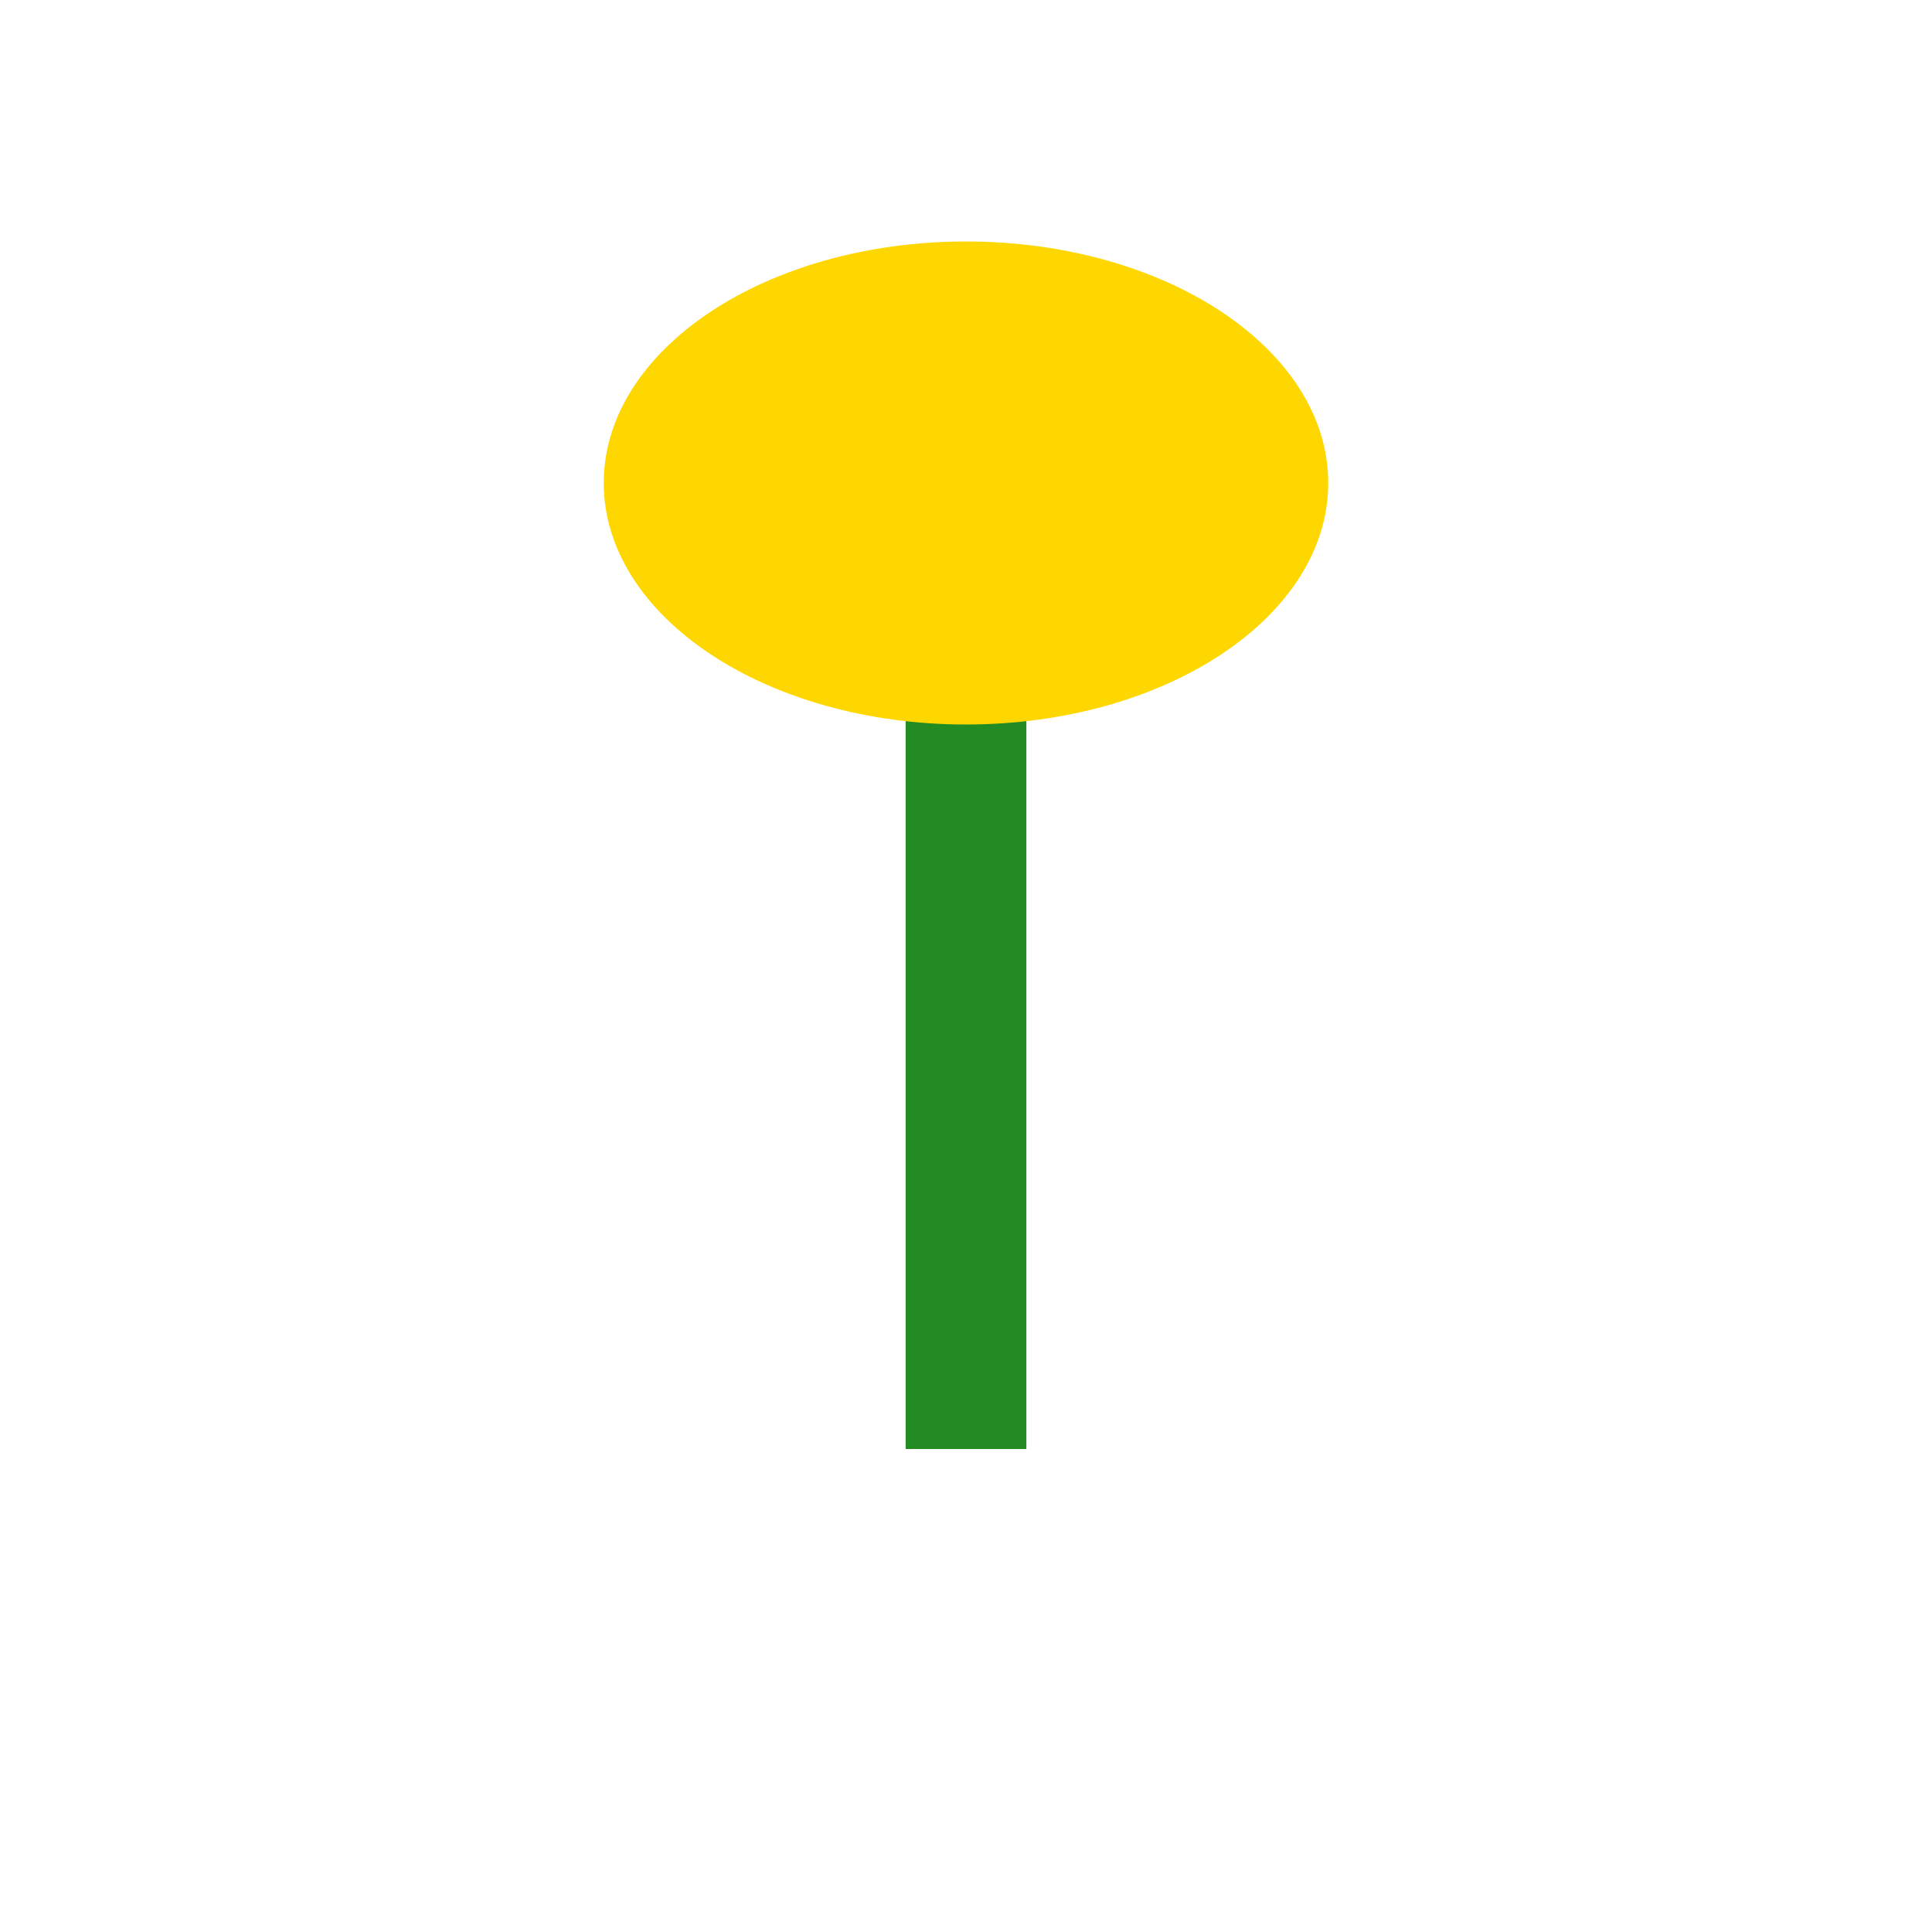
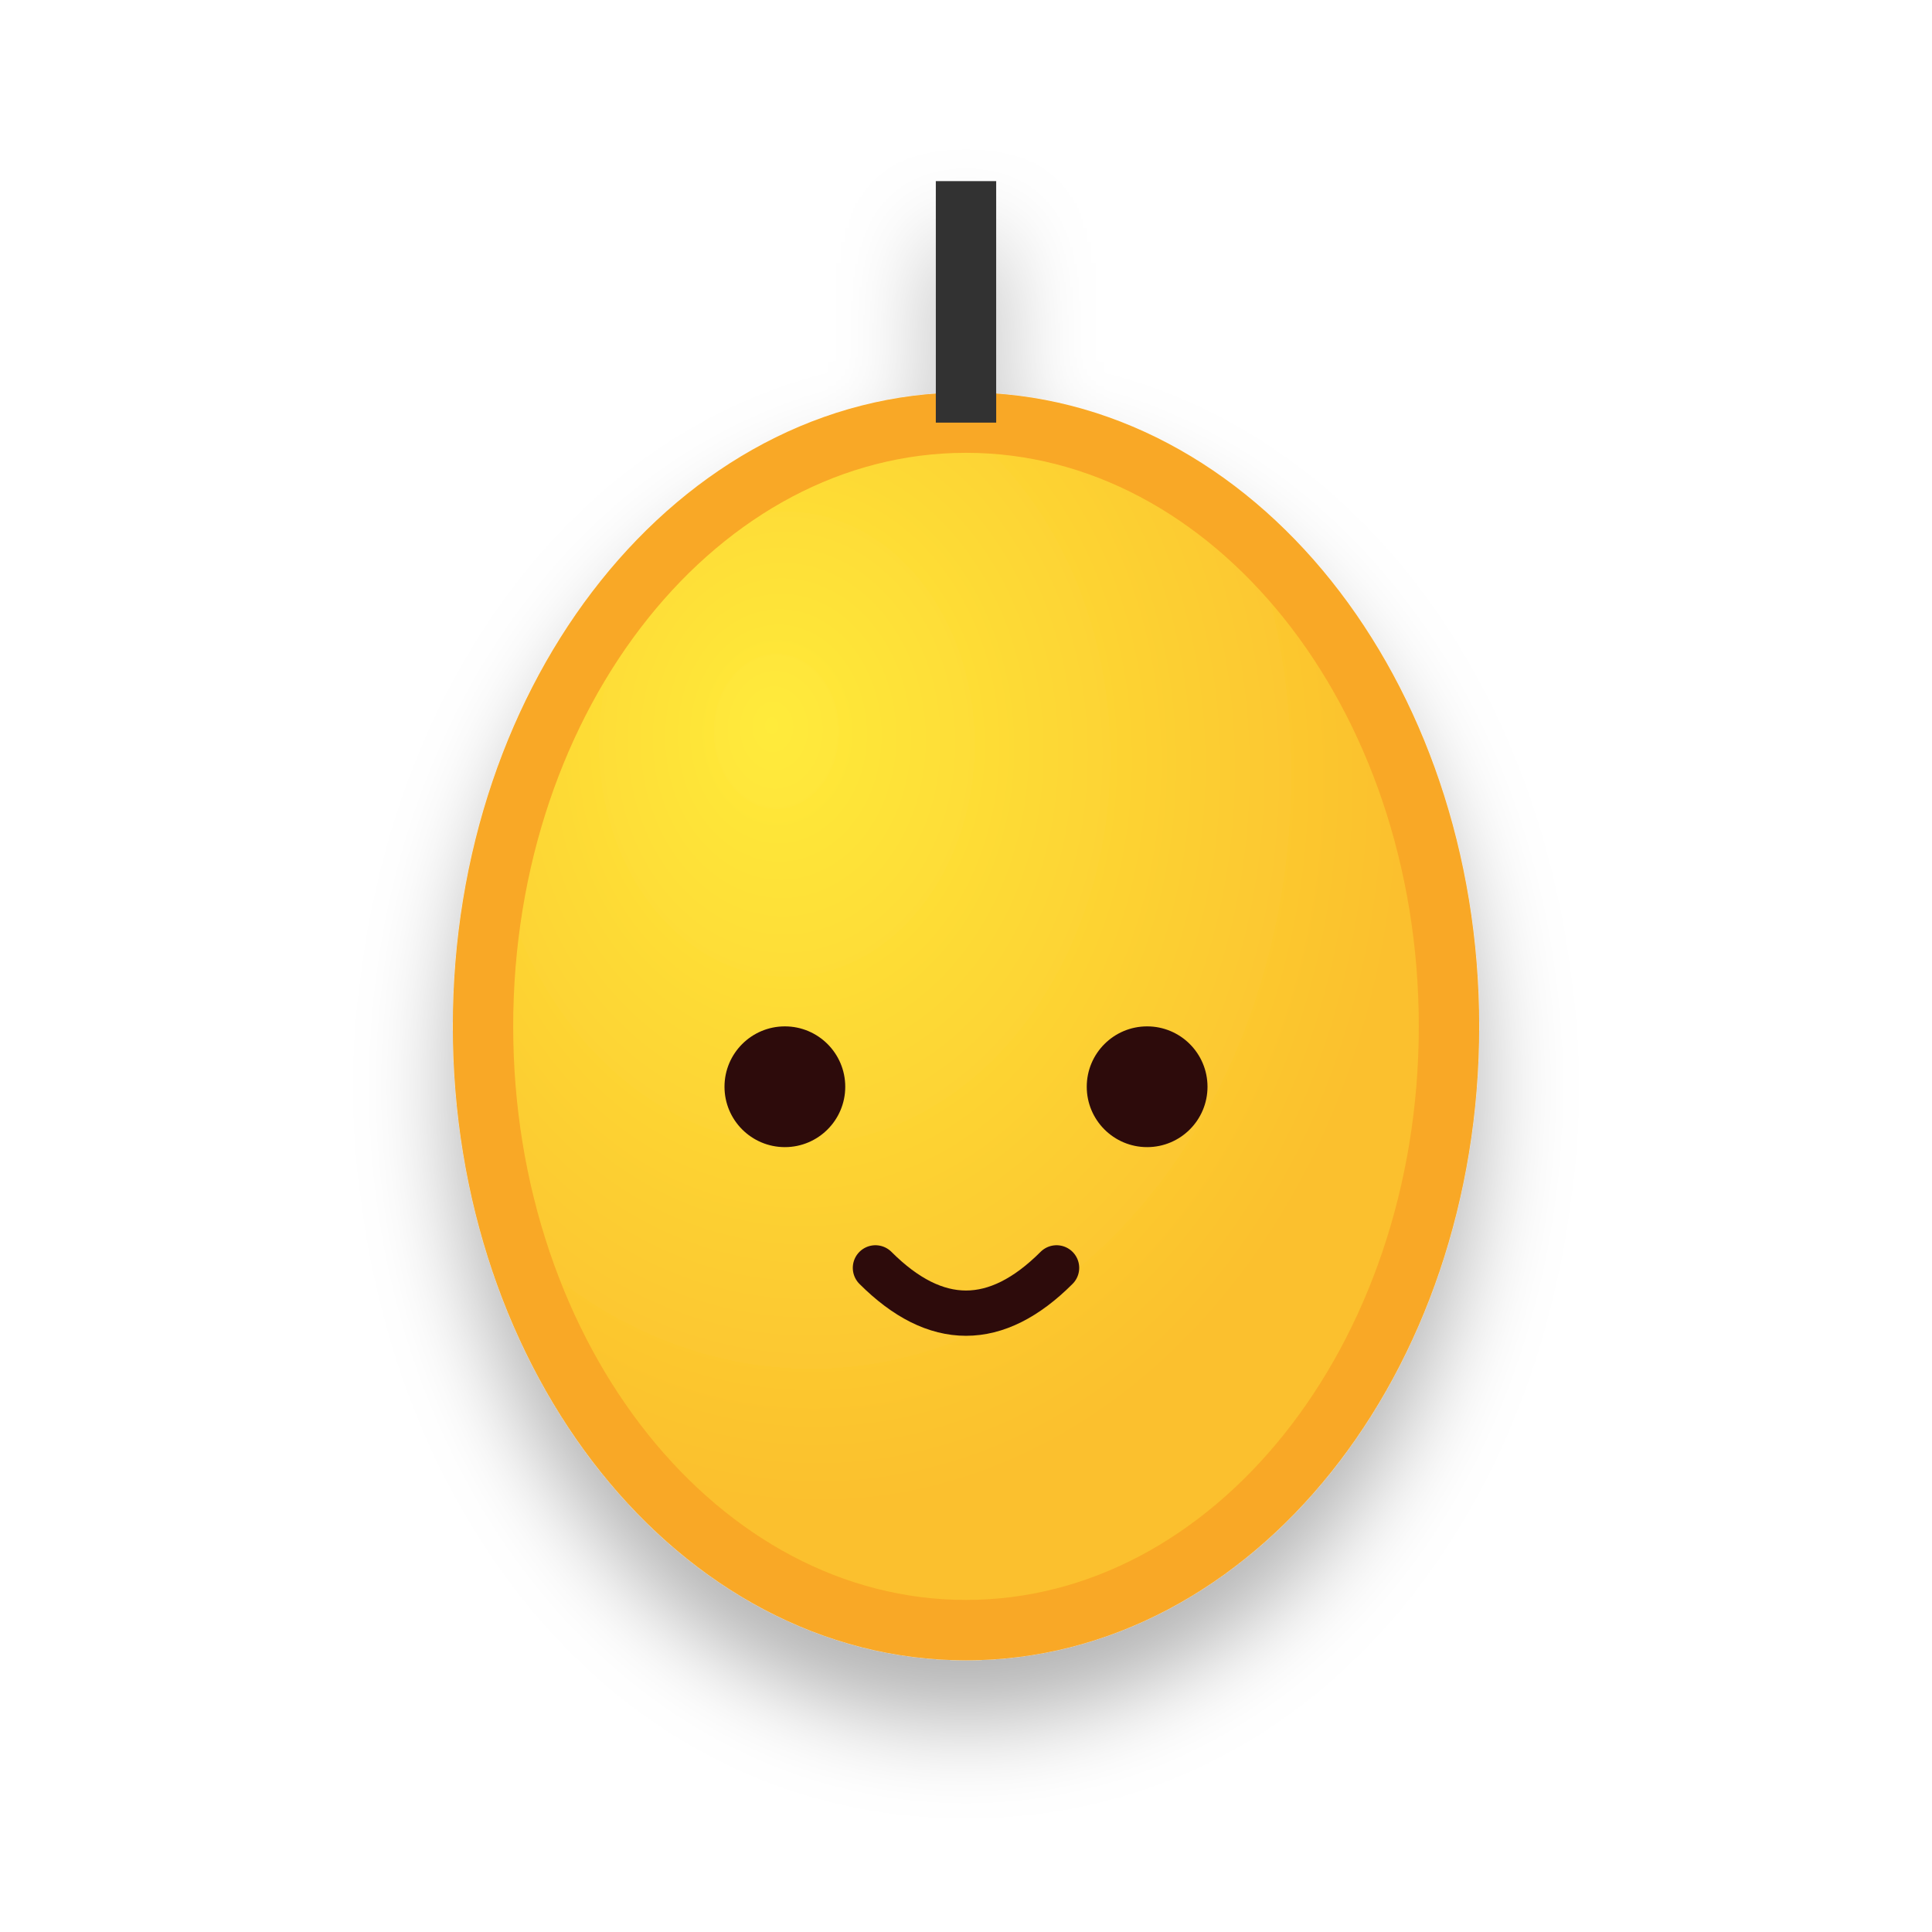
- <svg xmlns="http://www.w3.org/2000/svg" width="32" height="32" viewBox="0 0 32 32">
-   <rect x="15" y="8" width="2" height="16" fill="#228B22" />
-   <ellipse cx="16" cy="8" rx="6" ry="4" fill="#FFD700" />
+ <svg xmlns="http://www.w3.org/2000/svg" width="64" height="64" viewBox="0 0 64 64">
+   <defs>
+     <radialGradient id="grad_corn" cx="35%" cy="30%" r="60%" fx="30%" fy="25%">
+       <stop offset="0%" stop-color="#FFEB3B" />
+       <stop offset="100%" stop-color="#FBC02D" />
+     </radialGradient>
+     <filter id="shadow_corn" x="-20%" y="-20%" width="140%" height="140%">
+       <feDropShadow dx="0" dy="2" stdDeviation="1.5" flood-color="#000000" flood-opacity="0.3" />
+     </filter>
+   </defs>
+   <g filter="url(#shadow_corn)">
+     <ellipse cx="32" cy="34" rx="16" ry="20" fill="url(#grad_corn)" stroke="#F9A825" stroke-width="2" stroke-linecap="round" stroke-linejoin="round" />
+     <path d="M32 14 L32 6" stroke="#333" stroke-width="2" />
+   </g>
+   <g fill="#2D0B0B" transform="translate(0, 2)">
+     <circle cx="26" cy="34" r="2" />
+     <circle cx="38" cy="34" r="2" />
+     <path d="M29 40 Q32 43 35 40" fill="none" stroke="#2D0B0B" stroke-width="1.5" stroke-linecap="round" />
+   </g>
</svg>
